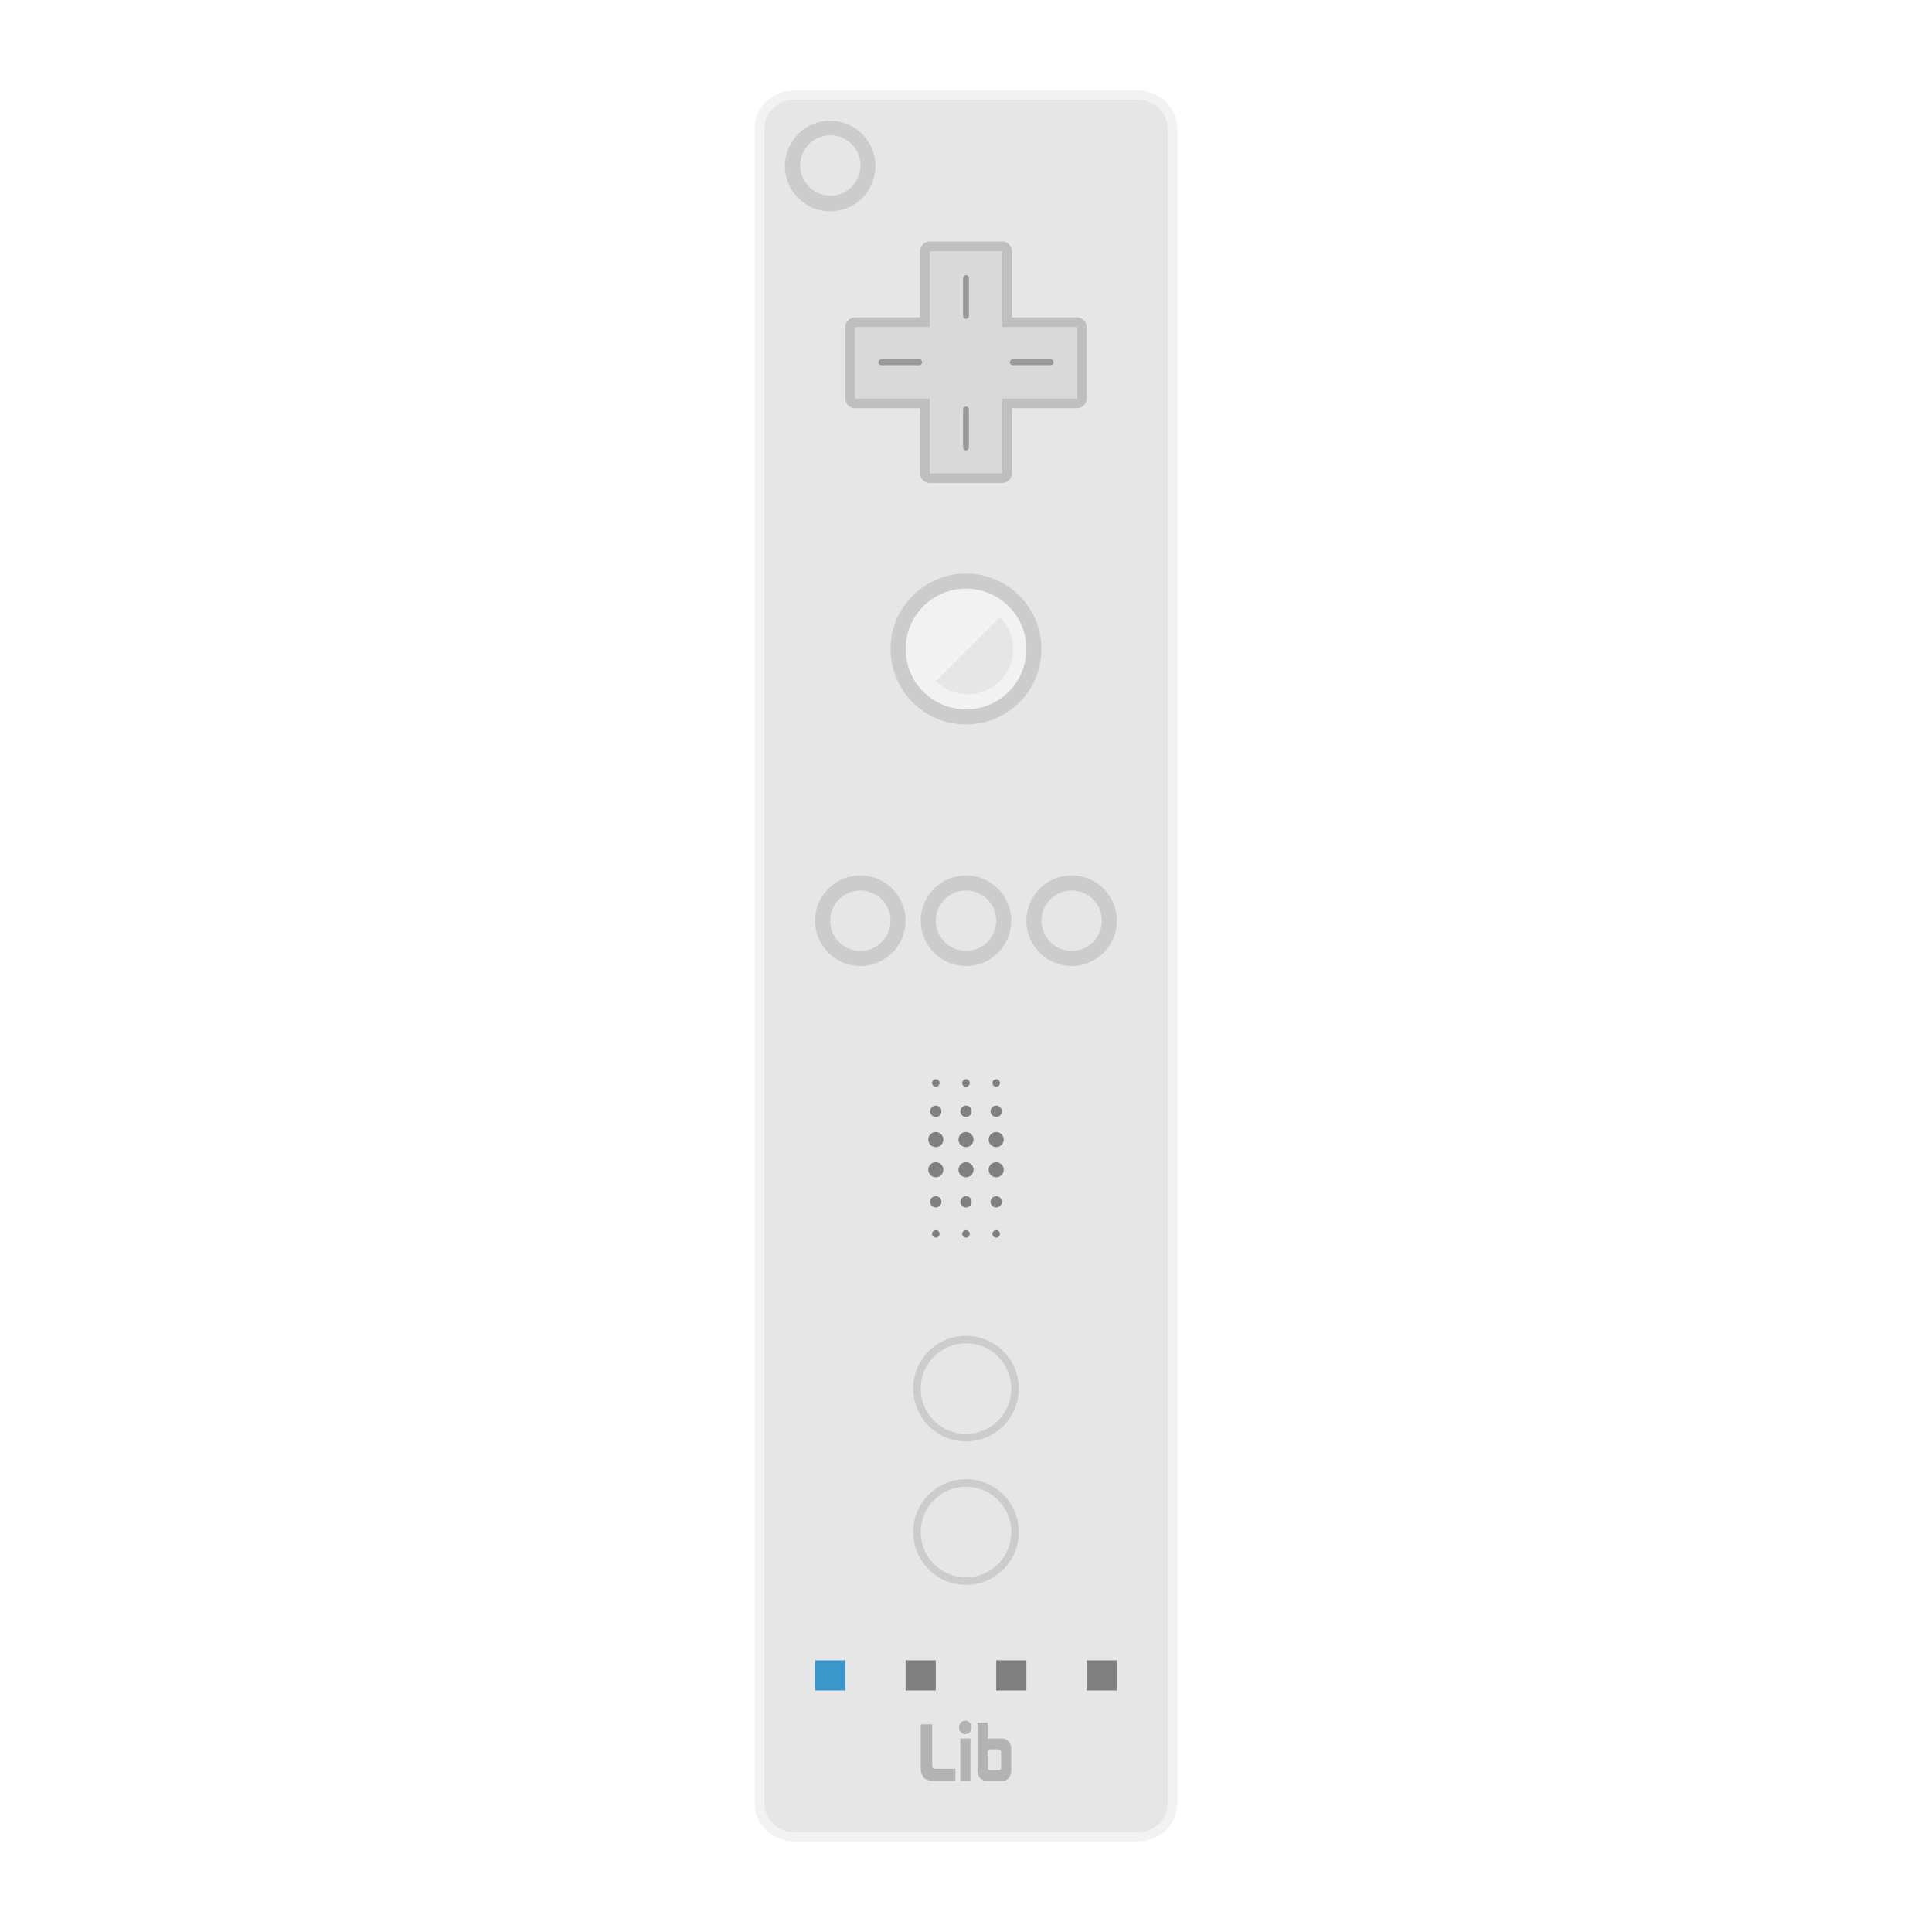
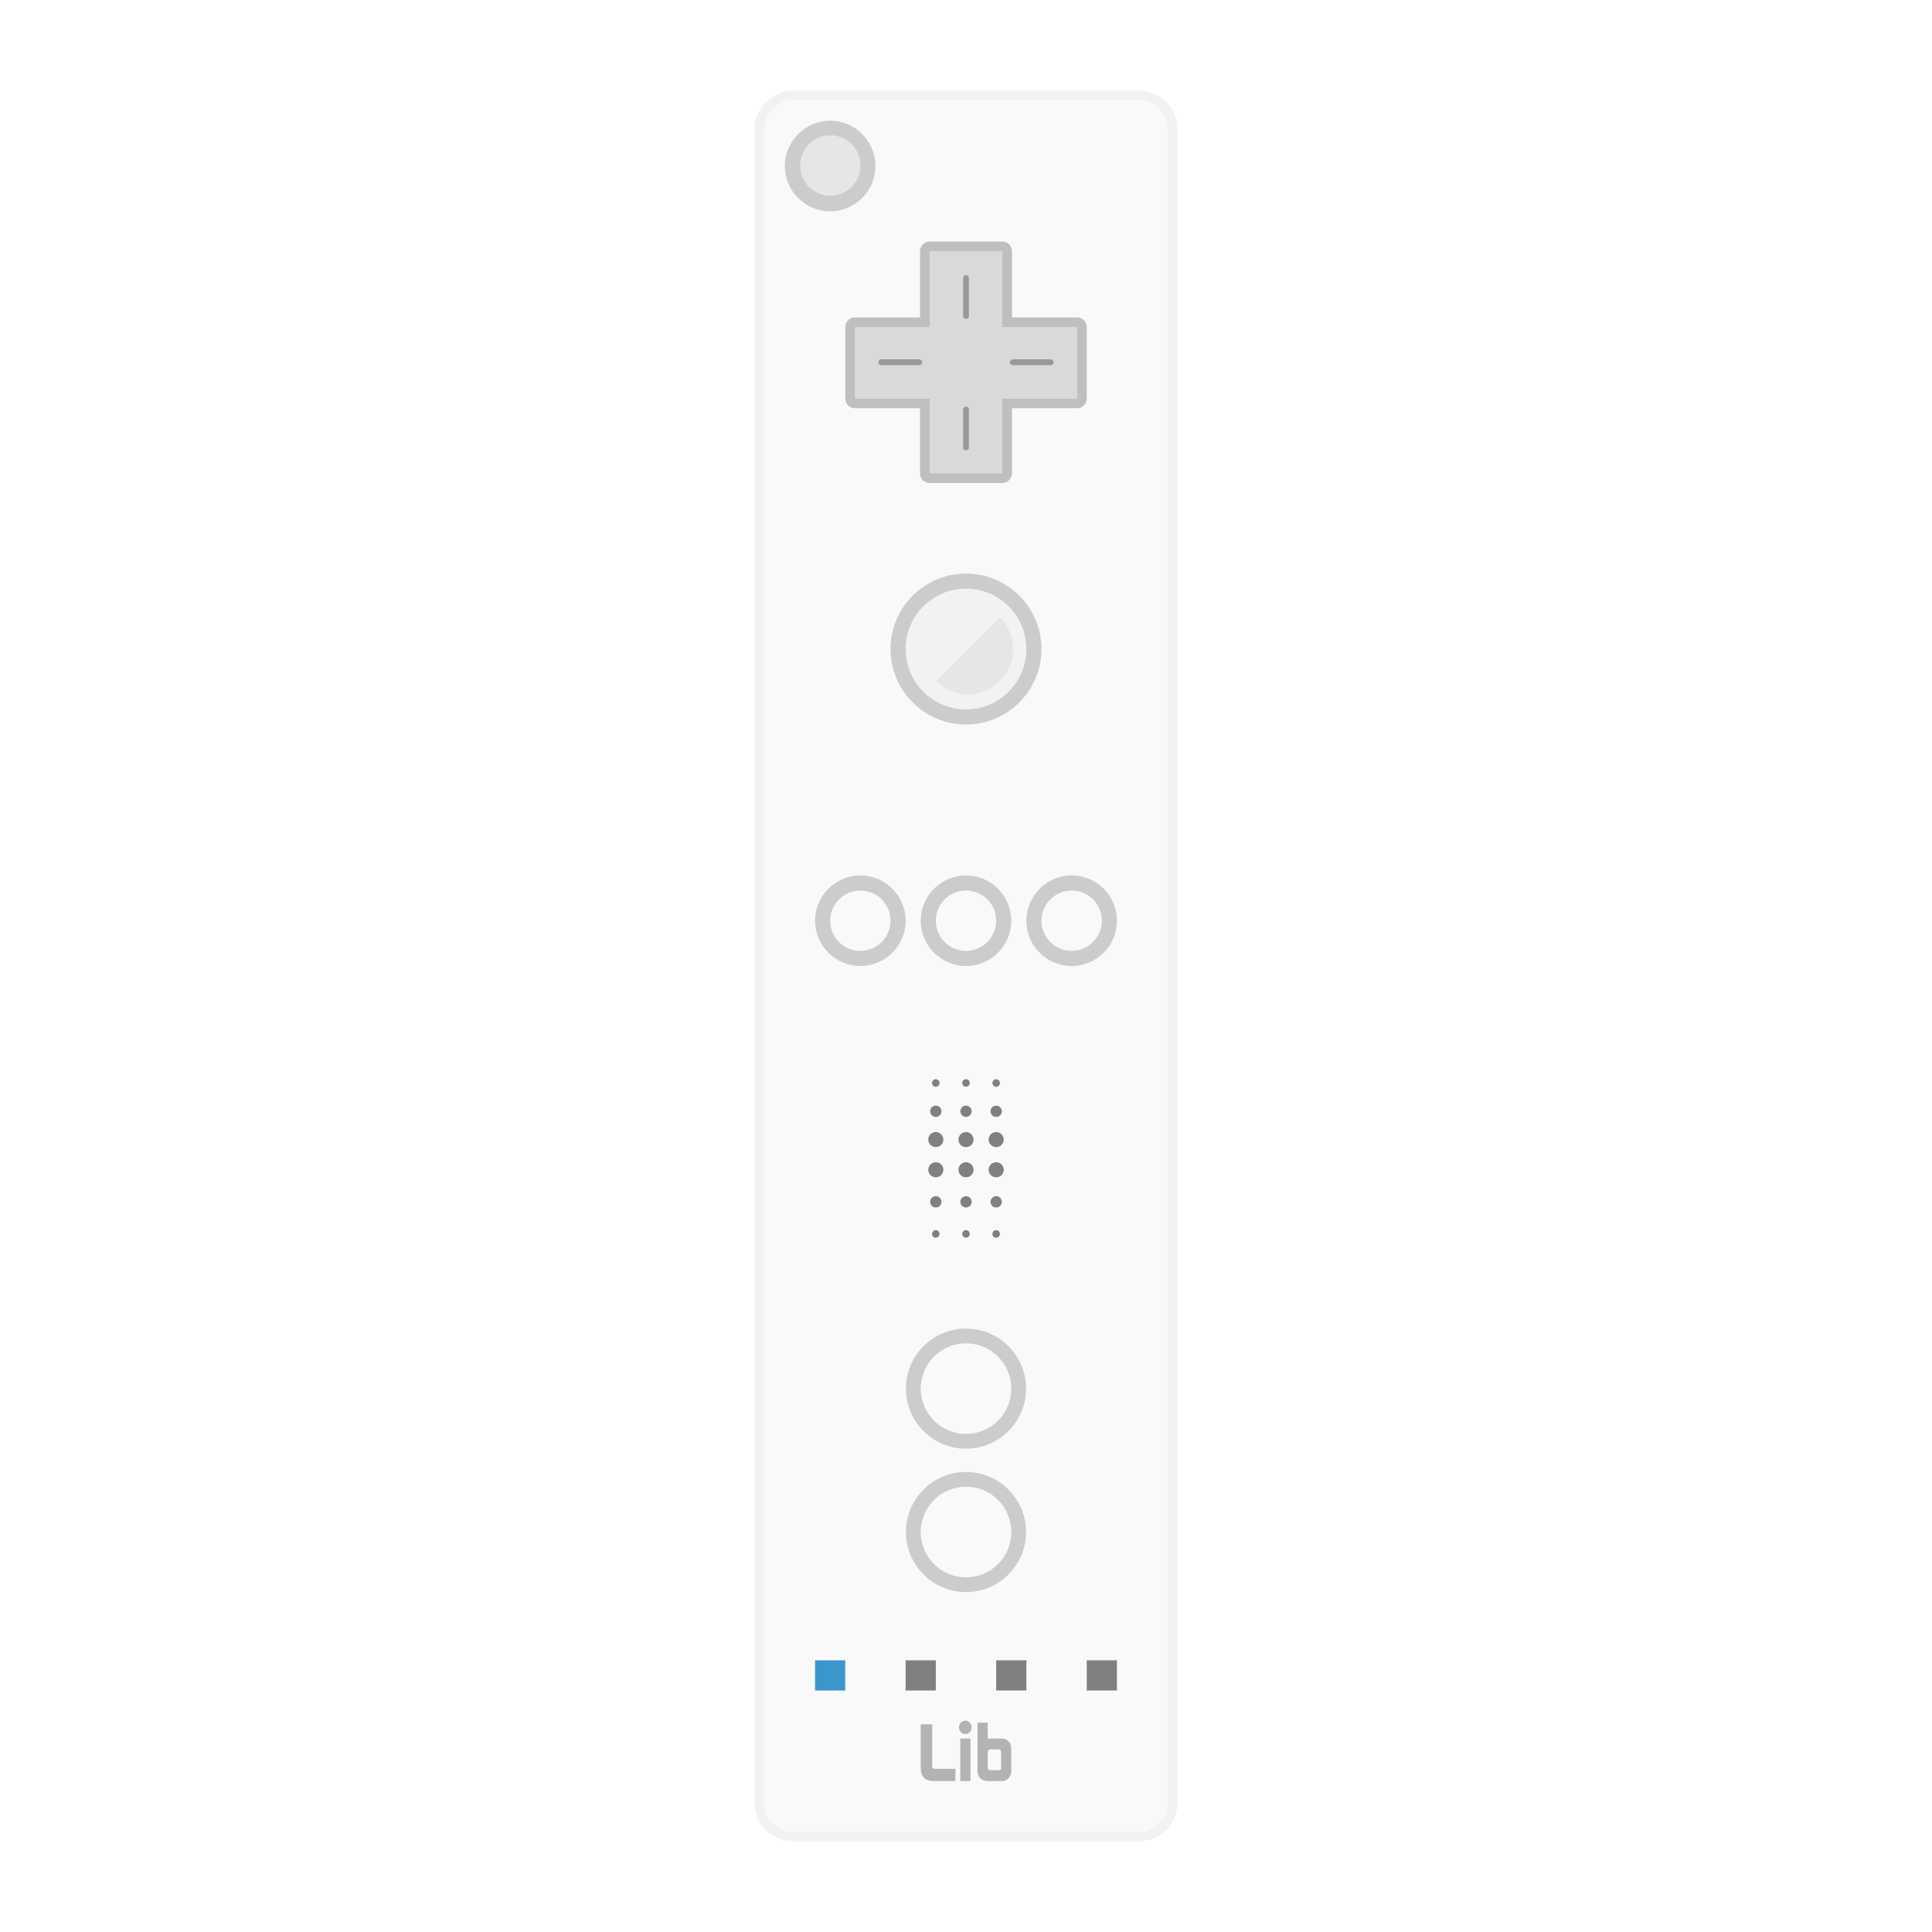
<svg xmlns="http://www.w3.org/2000/svg" viewBox="0 0 341.333 341.333" height="341.333" width="341.333" xml:space="preserve" id="svg2" version="1.1">
  <defs id="defs6">
    <clipPath id="clipPath18" clipPathUnits="userSpaceOnUse">
      <path id="path16" d="M 0,256 H 256 V 0 H 0 Z" />
    </clipPath>
    <clipPath id="clipPath26" clipPathUnits="userSpaceOnUse">
      <path id="path24" d="m 92,252 h 72 V 4 H 92 Z" />
    </clipPath>
  </defs>
  <g id="g22" transform="matrix(1.333333,0,0,-1.333333,0,341.3333)" />
-   <path id="path38" style="fill:#e6e6e6;fill-opacity:1;fill-rule:nonzero;stroke:none;stroke-width:1.333" d="m 201.044,16.818 c 3.365,0 6.103,2.631 6.103,5.864 V 318.65 c 0,3.233 -2.737,5.864 -6.103,5.864 h -60.756 c -3.365,0 -6.103,-2.631 -6.103,-5.864 V 22.682 c 0,-3.233 2.737,-5.864 6.103,-5.864 h 60.756" />
+   <path id="path38" style="fill:#f9f9f9;fill-opacity:1;fill-rule:nonzero;stroke:none;stroke-width:1.333" d="m 201.044,16.818 c 3.365,0 6.103,2.631 6.103,5.864 V 318.65 c 0,3.233 -2.737,5.864 -6.103,5.864 h -60.756 c -3.365,0 -6.103,-2.631 -6.103,-5.864 V 22.682 c 0,-3.233 2.737,-5.864 6.103,-5.864 h 60.756" />
  <path id="path42" style="fill:#f2f2f2;fill-opacity:1;fill-rule:nonzero;stroke:none;stroke-width:1.333" d="m 140.289,17.637 c -2.897,0 -5.253,2.263 -5.253,5.048 V 318.649 c 0,2.785 2.356,5.048 5.253,5.048 H 201.044 c 2.897,0 5.253,-2.263 5.253,-5.048 V 22.685 c 0,-2.785 -2.356,-5.048 -5.253,-5.048 z M 201.044,325.333 h -60.755 c -3.836,0 -6.956,-2.997 -6.956,-6.684 V 22.685 c 0,-3.687 3.12,-6.685 6.956,-6.685 H 201.044 c 3.836,0 6.956,2.999 6.956,6.685 V 318.649 c 0,3.687 -3.12,6.684 -6.956,6.684" />
  <path id="path46" style="fill:#cccccc;fill-opacity:1;fill-rule:nonzero;stroke:none;stroke-width:1.333" d="m 154.667,29.333 c 0,4.419 -3.581,8 -8,8 -4.419,0 -8,-3.581 -8,-8 0,-4.419 3.581,-8 8,-8 4.419,0 8,3.581 8,8" />
  <path id="path50" style="fill:#e6e6e6;fill-opacity:1;fill-rule:nonzero;stroke:none;stroke-width:1.333" d="m 152.032,29.238 c 0,2.945 -2.388,5.333 -5.333,5.333 -2.945,0 -5.333,-2.388 -5.333,-5.333 0,-2.945 2.388,-5.333 5.333,-5.333 2.945,0 5.333,2.388 5.333,5.333" />
  <path id="path54" style="fill:#d9d9d9;fill-opacity:1;fill-rule:nonzero;stroke:none;stroke-width:1.333" d="m 190.279,57.796 h -13.208 V 44.387 H 164.262 v 13.409 h -13.208 v 12.608 h 13.208 v 13.209 h 12.809 V 70.404 h 13.208 z" />
  <path id="path58" style="fill:#bfbfbf;fill-opacity:1;fill-rule:nonzero;stroke:none;stroke-width:1.333" d="m 177.071,42.667 h -12.808 c -0.951,0 -1.721,0.771 -1.721,1.72 v 11.689 h -11.488 c -0.949,0 -1.72,0.769 -1.72,1.72 v 12.608 c 0,0.951 0.771,1.721 1.72,1.721 h 11.488 v 11.488 c 0,0.949 0.771,1.72 1.721,1.72 h 12.808 c 0.951,0 1.72,-0.771 1.72,-1.72 v -11.488 h 11.488 c 0.951,0 1.721,-0.771 1.721,-1.721 v -12.608 c 0,-0.951 -0.771,-1.72 -1.721,-1.72 h -11.488 V 44.387 c 0,-0.949 -0.769,-1.72 -1.72,-1.72 m 0,1.72 v 13.409 h 13.208 v 12.608 h -13.208 v 13.209 h -12.808 V 70.404 h -13.209 v -12.608 H 164.263 V 44.387 h 12.808" />
  <path id="path62" style="fill:#cccccc;fill-opacity:1;fill-rule:nonzero;stroke:none;stroke-width:1.333" d="m 170.667,101.333 c -7.352,0 -13.333,5.981 -13.333,13.333 0,7.352 5.981,13.333 13.333,13.333 7.352,0 13.333,-5.981 13.333,-13.333 0,-7.352 -5.981,-13.333 -13.333,-13.333" />
  <path id="path66" style="fill:#cccccc;fill-opacity:1;fill-rule:nonzero;stroke:none;stroke-width:1.333" d="m 152,154.667 c -4.411,0 -8,3.589 -8,8 0,4.411 3.589,8 8,8 4.411,0 8,-3.589 8,-8 0,-4.411 -3.589,-8 -8,-8" />
-   <path id="path70" style="fill:#e6e6e6;fill-opacity:1;fill-rule:nonzero;stroke:none;stroke-width:1.333" d="m 152,157.333 c 2.945,0 5.333,2.388 5.333,5.333 0,2.945 -2.388,5.333 -5.333,5.333 -2.945,0 -5.333,-2.388 -5.333,-5.333 0,-2.945 2.388,-5.333 5.333,-5.333" />
+   <path id="path70" style="fill:#f9f9f9;fill-opacity:1;fill-rule:nonzero;stroke:none;stroke-width:1.333" d="m 152,157.333 c 2.945,0 5.333,2.388 5.333,5.333 0,2.945 -2.388,5.333 -5.333,5.333 -2.945,0 -5.333,-2.388 -5.333,-5.333 0,-2.945 2.388,-5.333 5.333,-5.333" />
  <path id="path74" style="fill:#cccccc;fill-opacity:1;fill-rule:nonzero;stroke:none;stroke-width:1.333" d="m 189.333,154.667 c -4.411,0 -8,3.589 -8,8 0,4.411 3.589,8 8,8 4.411,0 8,-3.589 8,-8 0,-4.411 -3.589,-8 -8,-8" />
-   <path id="path78" style="fill:#e6e6e6;fill-opacity:1;fill-rule:nonzero;stroke:none;stroke-width:1.333" d="m 189.333,157.333 c 2.945,0 5.333,2.388 5.333,5.333 0,2.945 -2.388,5.333 -5.333,5.333 C 186.388,168 184,165.612 184,162.667 c 0,-2.945 2.388,-5.333 5.333,-5.333" />
+   <path id="path78" style="fill:#f9f9f9;fill-opacity:1;fill-rule:nonzero;stroke:none;stroke-width:1.333" d="m 189.333,157.333 c 2.945,0 5.333,2.388 5.333,5.333 0,2.945 -2.388,5.333 -5.333,5.333 C 186.388,168 184,165.612 184,162.667 c 0,-2.945 2.388,-5.333 5.333,-5.333" />
  <path id="path82" style="fill:#cccccc;fill-opacity:1;fill-rule:nonzero;stroke:none;stroke-width:1.333" d="m 170.667,154.667 c -4.411,0 -8,3.589 -8,8 0,4.411 3.589,8 8,8 4.411,0 8,-3.589 8,-8 0,-4.411 -3.589,-8 -8,-8" />
-   <path id="path86" style="fill:#e6e6e6;fill-opacity:1;fill-rule:nonzero;stroke:none;stroke-width:1.333" d="m 170.667,157.333 c 2.945,0 5.333,2.388 5.333,5.333 0,2.945 -2.388,5.333 -5.333,5.333 -2.945,0 -5.333,-2.388 -5.333,-5.333 0,-2.945 2.388,-5.333 5.333,-5.333" />
+   <path id="path86" style="fill:#f9f9f9;fill-opacity:1;fill-rule:nonzero;stroke:none;stroke-width:1.333" d="m 170.667,157.333 c 2.945,0 5.333,2.388 5.333,5.333 0,2.945 -2.388,5.333 -5.333,5.333 -2.945,0 -5.333,-2.388 -5.333,-5.333 0,-2.945 2.388,-5.333 5.333,-5.333" />
  <path id="path90" style="fill:#808080;fill-opacity:1;fill-rule:nonzero;stroke:none;stroke-width:1.333" d="m 166,191.333 c 0,0.368 -0.299,0.667 -0.667,0.667 -0.368,0 -0.667,-0.299 -0.667,-0.667 0,-0.368 0.299,-0.667 0.667,-0.667 0.368,0 0.667,0.299 0.667,0.667" />
  <path id="path94" style="fill:#808080;fill-opacity:1;fill-rule:nonzero;stroke:none;stroke-width:1.333" d="m 171.333,191.333 c 0,0.368 -0.299,0.667 -0.667,0.667 -0.368,0 -0.667,-0.299 -0.667,-0.667 0,-0.368 0.299,-0.667 0.667,-0.667 0.368,0 0.667,0.299 0.667,0.667" />
  <path id="path98" style="fill:#808080;fill-opacity:1;fill-rule:nonzero;stroke:none;stroke-width:1.333" d="m 176.667,191.333 c 0,0.368 -0.299,0.667 -0.667,0.667 -0.368,0 -0.667,-0.299 -0.667,-0.667 0,-0.368 0.299,-0.667 0.667,-0.667 0.368,0 0.667,0.299 0.667,0.667" />
  <path id="path102" style="fill:#808080;fill-opacity:1;fill-rule:nonzero;stroke:none;stroke-width:1.333" d="m 166.333,196.333 c 0,0.552 -0.448,1 -1,1 -0.552,0 -1,-0.448 -1,-1 0,-0.552 0.448,-1 1,-1 0.552,0 1,0.448 1,1" />
  <path id="path106" style="fill:#808080;fill-opacity:1;fill-rule:nonzero;stroke:none;stroke-width:1.333" d="m 171.667,196.333 c 0,0.552 -0.448,1 -1,1 -0.552,0 -1,-0.448 -1,-1 0,-0.552 0.448,-1 1,-1 0.552,0 1,0.448 1,1" />
  <path id="path110" style="fill:#808080;fill-opacity:1;fill-rule:nonzero;stroke:none;stroke-width:1.333" d="m 177,196.333 c 0,0.552 -0.448,1 -1,1 -0.552,0 -1,-0.448 -1,-1 0,-0.552 0.448,-1 1,-1 0.552,0 1,0.448 1,1" />
  <path id="path114" style="fill:#808080;fill-opacity:1;fill-rule:nonzero;stroke:none;stroke-width:1.333" d="m 166.667,201.333 c 0,0.737 -0.597,1.333 -1.333,1.333 -0.736,0 -1.333,-0.596 -1.333,-1.333 0,-0.736 0.597,-1.333 1.333,-1.333 0.736,0 1.333,0.597 1.333,1.333" />
  <path id="path118" style="fill:#808080;fill-opacity:1;fill-rule:nonzero;stroke:none;stroke-width:1.333" d="m 172,201.333 c 0,0.737 -0.597,1.333 -1.333,1.333 -0.736,0 -1.333,-0.596 -1.333,-1.333 0,-0.736 0.597,-1.333 1.333,-1.333 0.736,0 1.333,0.597 1.333,1.333" />
  <path id="path122" style="fill:#808080;fill-opacity:1;fill-rule:nonzero;stroke:none;stroke-width:1.333" d="m 177.333,201.333 c 0,0.737 -0.597,1.333 -1.333,1.333 -0.736,0 -1.333,-0.596 -1.333,-1.333 0,-0.736 0.597,-1.333 1.333,-1.333 0.736,0 1.333,0.597 1.333,1.333" />
  <path id="path126" style="fill:#808080;fill-opacity:1;fill-rule:nonzero;stroke:none;stroke-width:1.333" d="m 166.667,206.666 c 0,0.737 -0.597,1.333 -1.333,1.333 -0.736,0 -1.333,-0.596 -1.333,-1.333 0,-0.736 0.597,-1.333 1.333,-1.333 0.736,0 1.333,0.597 1.333,1.333" />
  <path id="path130" style="fill:#808080;fill-opacity:1;fill-rule:nonzero;stroke:none;stroke-width:1.333" d="m 172,206.666 c 0,0.737 -0.597,1.333 -1.333,1.333 -0.736,0 -1.333,-0.596 -1.333,-1.333 0,-0.736 0.597,-1.333 1.333,-1.333 0.736,0 1.333,0.597 1.333,1.333" />
  <path id="path134" style="fill:#808080;fill-opacity:1;fill-rule:nonzero;stroke:none;stroke-width:1.333" d="m 177.333,206.666 c 0,0.737 -0.597,1.333 -1.333,1.333 -0.736,0 -1.333,-0.596 -1.333,-1.333 0,-0.736 0.597,-1.333 1.333,-1.333 0.736,0 1.333,0.597 1.333,1.333" />
  <path id="path138" style="fill:#808080;fill-opacity:1;fill-rule:nonzero;stroke:none;stroke-width:1.333" d="m 166.333,212.333 c 0,0.552 -0.448,1 -1,1 -0.552,0 -1,-0.448 -1,-1 0,-0.552 0.448,-1 1,-1 0.552,0 1,0.448 1,1" />
  <path id="path142" style="fill:#808080;fill-opacity:1;fill-rule:nonzero;stroke:none;stroke-width:1.333" d="m 171.667,212.333 c 0,0.552 -0.448,1 -1,1 -0.552,0 -1,-0.448 -1,-1 0,-0.552 0.448,-1 1,-1 0.552,0 1,0.448 1,1" />
  <path id="path146" style="fill:#808080;fill-opacity:1;fill-rule:nonzero;stroke:none;stroke-width:1.333" d="m 177,212.333 c 0,0.552 -0.448,1 -1,1 -0.552,0 -1,-0.448 -1,-1 0,-0.552 0.448,-1 1,-1 0.552,0 1,0.448 1,1" />
  <path id="path150" style="fill:#808080;fill-opacity:1;fill-rule:nonzero;stroke:none;stroke-width:1.333" d="m 166,218 c 0,0.368 -0.299,0.667 -0.667,0.667 -0.368,0 -0.667,-0.299 -0.667,-0.667 0,-0.368 0.299,-0.667 0.667,-0.667 0.368,0 0.667,0.299 0.667,0.667" />
  <path id="path154" style="fill:#808080;fill-opacity:1;fill-rule:nonzero;stroke:none;stroke-width:1.333" d="m 171.333,218 c 0,0.368 -0.299,0.667 -0.667,0.667 -0.368,0 -0.667,-0.299 -0.667,-0.667 0,-0.368 0.299,-0.667 0.667,-0.667 0.368,0 0.667,0.299 0.667,0.667" />
  <path id="path158" style="fill:#808080;fill-opacity:1;fill-rule:nonzero;stroke:none;stroke-width:1.333" d="m 176.667,218 c 0,0.368 -0.299,0.667 -0.667,0.667 -0.368,0 -0.667,-0.299 -0.667,-0.667 0,-0.368 0.299,-0.667 0.667,-0.667 0.368,0 0.667,0.299 0.667,0.667" />
-   <path id="path162" style="fill:#cccccc;fill-opacity:1;fill-rule:nonzero;stroke:none;stroke-width:1.333" d="m 170.667,236 c -5.147,0 -9.333,4.187 -9.333,9.333 0,5.147 4.187,9.333 9.333,9.333 5.147,0 9.333,-4.187 9.333,-9.333 0,-5.147 -4.187,-9.333 -9.333,-9.333" />
-   <path id="path166" style="fill:#e6e6e6;fill-opacity:1;fill-rule:nonzero;stroke:none;stroke-width:1.333" d="m 170.667,237.333 c 4.419,0 8,3.581 8,8 0,4.419 -3.581,8 -8,8 -4.419,0 -8,-3.581 -8,-8 0,-4.419 3.581,-8 8,-8" />
-   <path id="path170" style="fill:#cccccc;fill-opacity:1;fill-rule:nonzero;stroke:none;stroke-width:1.333" d="m 170.667,261.333 c -5.147,0 -9.333,4.187 -9.333,9.333 0,5.147 4.187,9.333 9.333,9.333 5.147,0 9.333,-4.187 9.333,-9.333 0,-5.147 -4.187,-9.333 -9.333,-9.333" />
-   <path id="path174" style="fill:#e6e6e6;fill-opacity:1;fill-rule:nonzero;stroke:none;stroke-width:1.333" d="m 170.667,262.667 c 4.419,0 8,3.581 8,8 0,4.419 -3.581,8 -8,8 -4.419,0 -8,-3.581 -8,-8 0,-4.419 3.581,-8 8,-8" />
+   <path id="path162" style="fill:#cccccc;fill-opacity:1;fill-rule:nonzero;stroke:none;stroke-width:0.114;stroke-miterlimit:4;stroke-dasharray:none" d="m 170.667,234.722 c -5.852,0 -10.612,4.76 -10.612,10.612 0,5.852 4.76,10.612 10.612,10.612 5.852,0 10.612,-4.76 10.612,-10.612 0,-5.852 -4.76,-10.612 -10.612,-10.612" />
+   <path id="path166" style="fill:#f9f9f9;fill-opacity:1;fill-rule:nonzero;stroke:none;stroke-width:1.333;font-variant-east_asian:normal;opacity:1;vector-effect:none;stroke-linecap:butt;stroke-linejoin:miter;stroke-miterlimit:4;stroke-dasharray:none;stroke-dashoffset:0;stroke-opacity:1" d="m 170.667,237.333 c 4.419,0 8,3.581 8,8 0,4.419 -3.581,8 -8,8 -4.419,0 -8,-3.581 -8,-8 0,-4.419 3.581,-8 8,-8" />
+   <path d="m 170.667,260.055 c -5.852,0 -10.612,4.76 -10.612,10.612 0,5.852 4.76,10.612 10.612,10.612 5.852,0 10.612,-4.76 10.612,-10.612 0,-5.852 -4.76,-10.612 -10.612,-10.612" style="fill:#cccccc;fill-opacity:1;fill-rule:nonzero;stroke:none;stroke-width:0.114;stroke-miterlimit:4;stroke-dasharray:none" id="path878" />
+   <path id="path174" style="fill:#f9f9f9;fill-opacity:1;fill-rule:nonzero;stroke:none;stroke-width:0;stroke-miterlimit:4;stroke-dasharray:none" d="m 170.667,262.667 c 4.419,0 8,3.581 8,8 0,4.419 -3.581,8 -8,8 -4.419,0 -8,-3.581 -8,-8 0,-4.419 3.581,-8 8,-8" />
  <path d="M 149.333,298.667 H 144 v -5.333 h 5.333 z" style="fill:#3b96cc;fill-opacity:1;fill-rule:nonzero;stroke:none;stroke-width:1.333" id="path176" />
  <path d="M 165.333,298.667 H 160 v -5.333 h 5.333 z" style="fill:#808080;fill-opacity:1;fill-rule:nonzero;stroke:none;stroke-width:1.333" id="path178" />
  <path d="M 181.333,298.667 H 176 v -5.333 h 5.333 z" style="fill:#808080;fill-opacity:1;fill-rule:nonzero;stroke:none;stroke-width:1.333" id="path180" />
  <path d="M 197.333,298.667 H 192 v -5.333 h 5.333 z" style="fill:#808080;fill-opacity:1;fill-rule:nonzero;stroke:none;stroke-width:1.333" id="path182" />
  <path id="path186" style="fill:#999999;fill-opacity:1;fill-rule:nonzero;stroke:none;stroke-width:1.333" d="m 170.667,56.344 c -0.285,0 -0.517,-0.232 -0.517,-0.517 v -6.697 c 0,-0.285 0.232,-0.517 0.517,-0.517 0.285,0 0.517,0.232 0.517,0.517 v 6.697 c 0,0.285 -0.232,0.517 -0.517,0.517" />
  <path id="path190" style="fill:#999999;fill-opacity:1;fill-rule:nonzero;stroke:none;stroke-width:1.333" d="m 170.667,79.571 c -0.285,0 -0.517,-0.232 -0.517,-0.517 v -6.697 c 0,-0.285 0.232,-0.517 0.517,-0.517 0.285,0 0.517,0.232 0.517,0.517 v 6.697 c 0,0.285 -0.232,0.517 -0.517,0.517" />
  <path id="path194" style="fill:#999999;fill-opacity:1;fill-rule:nonzero;stroke:none;stroke-width:1.333" d="m 178.414,64 c 0,-0.285 0.232,-0.517 0.517,-0.517 h 6.697 c 0.285,0 0.517,0.232 0.517,0.517 0,0.285 -0.232,0.517 -0.517,0.517 h -6.697 c -0.285,0 -0.517,-0.232 -0.517,-0.517" />
  <path id="path198" style="fill:#999999;fill-opacity:1;fill-rule:nonzero;stroke:none;stroke-width:1.333" d="m 155.187,64 c 0,-0.285 0.232,-0.517 0.517,-0.517 h 6.697 c 0.285,0 0.517,0.232 0.517,0.517 0,0.285 -0.232,0.517 -0.517,0.517 h -6.697 c -0.285,0 -0.517,-0.232 -0.517,-0.517" />
  <path id="path202" style="fill:#b3b3b3;fill-opacity:1;fill-rule:nonzero;stroke:none;stroke-width:1.333" d="m 162.667,312.219 v -7.575 h 2.025 v 7.403 c 0,0.305 0.171,0.459 0.513,0.459 h 3.605 l -0.013,2.161 h -3.768 c -0.135,0 -0.252,-0.005 -0.351,-0.015 -0.729,-0.067 -1.247,-0.293 -1.553,-0.68 -0.305,-0.387 -0.459,-0.971 -0.459,-1.753" />
  <path d="m 169.66,307.151 h 1.796 v 7.516 h -1.796 z m -0.228,-1.919 c -0.019,-0.344 0.083,-0.635 0.303,-0.873 C 169.956,304.12 170.228,304 170.552,304 c 0.305,0 0.569,0.117 0.789,0.351 0.22,0.235 0.331,0.513 0.331,0.837 0,0.335 -0.111,0.617 -0.331,0.845 -0.22,0.229 -0.488,0.344 -0.803,0.344 -0.307,0 -0.563,-0.111 -0.769,-0.329 -0.208,-0.22 -0.32,-0.492 -0.337,-0.816" style="fill:#b3b3b3;fill-opacity:1;fill-rule:nonzero;stroke:none;stroke-width:1.333" id="path204" />
  <path id="path208" style="fill:#b3b3b3;fill-opacity:1;fill-rule:nonzero;stroke:none;stroke-width:1.333" d="m 174.521,312.435 c 0.036,0.152 0.14,0.252 0.311,0.299 0.017,0.009 0.055,0.013 0.108,0.013 h 1.472 c 0.045,0 0.08,-0.004 0.108,-0.013 0.233,-0.037 0.351,-0.137 0.351,-0.299 v -2.827 c 0,-0.048 -0.004,-0.08 -0.013,-0.1 -0.036,-0.292 -0.189,-0.44 -0.459,-0.44 h -1.391 c -0.271,0 -0.437,0.148 -0.5,0.44 -0.009,0.02 -0.013,0.048 -0.013,0.087 v 2.712 c 0,0.057 0.008,0.1 0.027,0.128 m -1.823,0.212 v -8.304 h 1.796 v 2.807 h 2.552 c 0.476,0 0.867,0.183 1.168,0.544 0.301,0.363 0.452,0.803 0.452,1.317 v 3.765 c 0,0.383 -0.076,0.716 -0.229,1.003 -0.313,0.591 -0.78,0.887 -1.399,0.887 h -2.544 c -0.563,0 -1.016,-0.188 -1.36,-0.564 -0.345,-0.379 -0.491,-0.863 -0.436,-1.455" />
  <path id="path212" style="fill:#f2f2f2;fill-opacity:1;fill-rule:nonzero;stroke:none;stroke-width:1.333" d="m 181.333,114.667 c 0,5.891 -4.776,10.667 -10.667,10.667 C 164.776,125.333 160,120.557 160,114.667 160,108.776 164.776,104 170.667,104 c 5.891,0 10.667,4.776 10.667,10.667" />
  <path id="path216" style="fill:#e6e6e6;fill-opacity:1;fill-rule:nonzero;stroke:none;stroke-width:1.333" d="m 176.647,120.327 c 3.119,-3.119 3.119,-8.195 0,-11.313 l -11.313,11.313 c 3.119,3.119 8.195,3.119 11.313,0" />
</svg>
